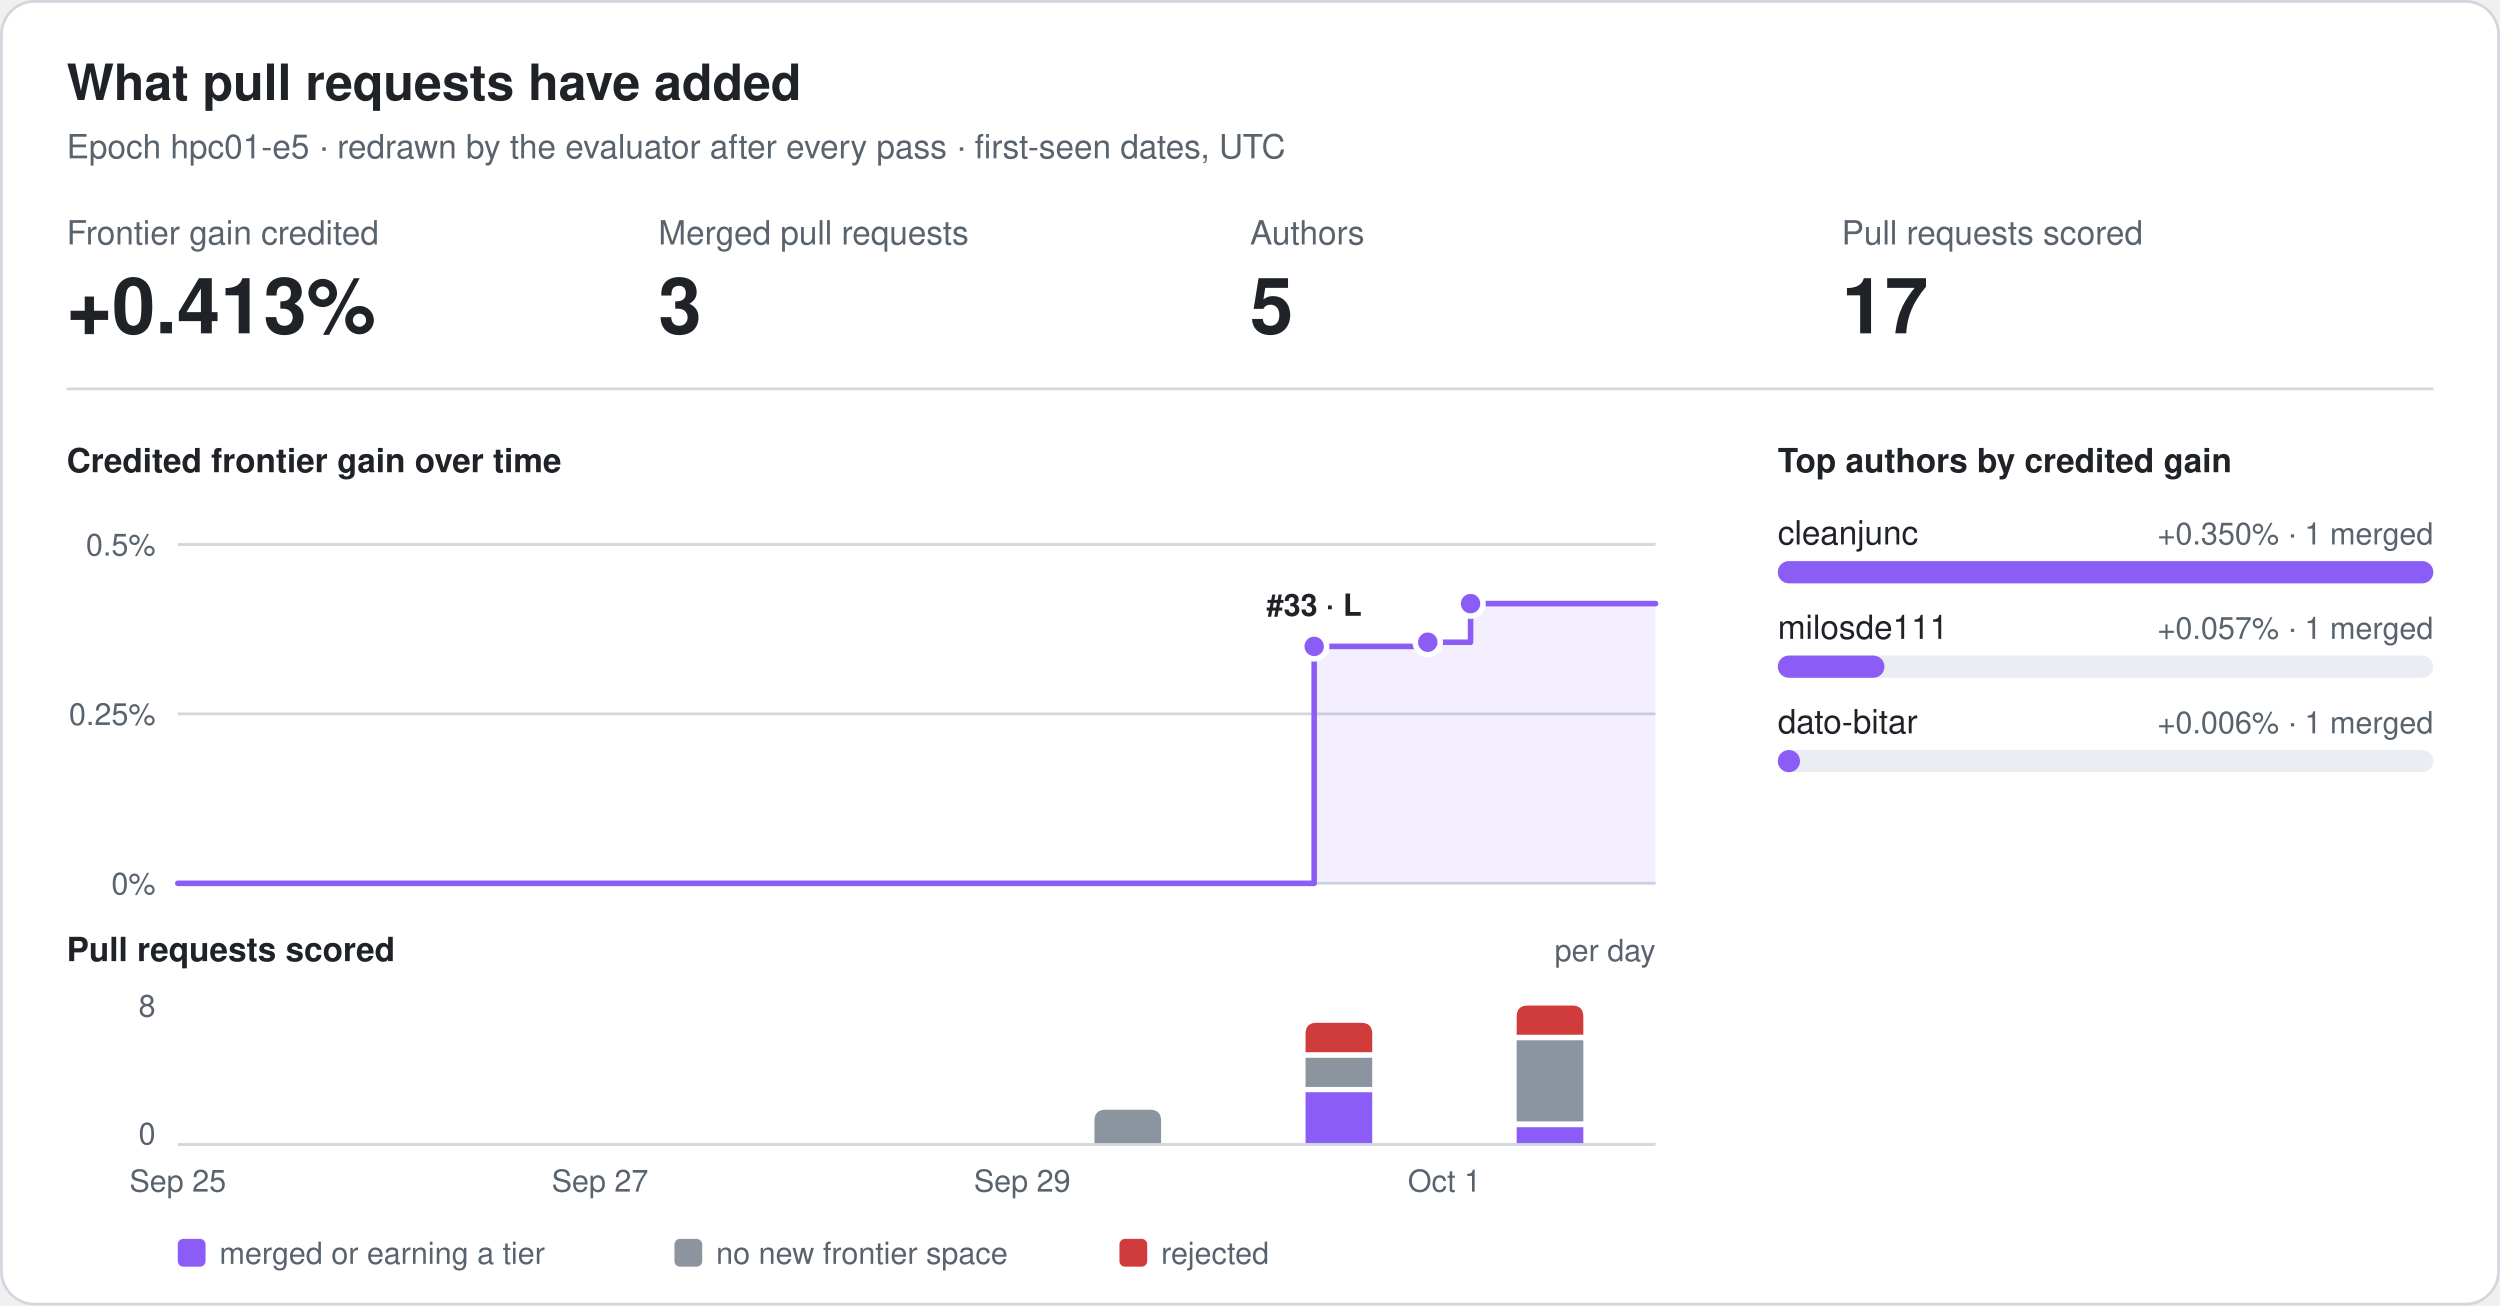
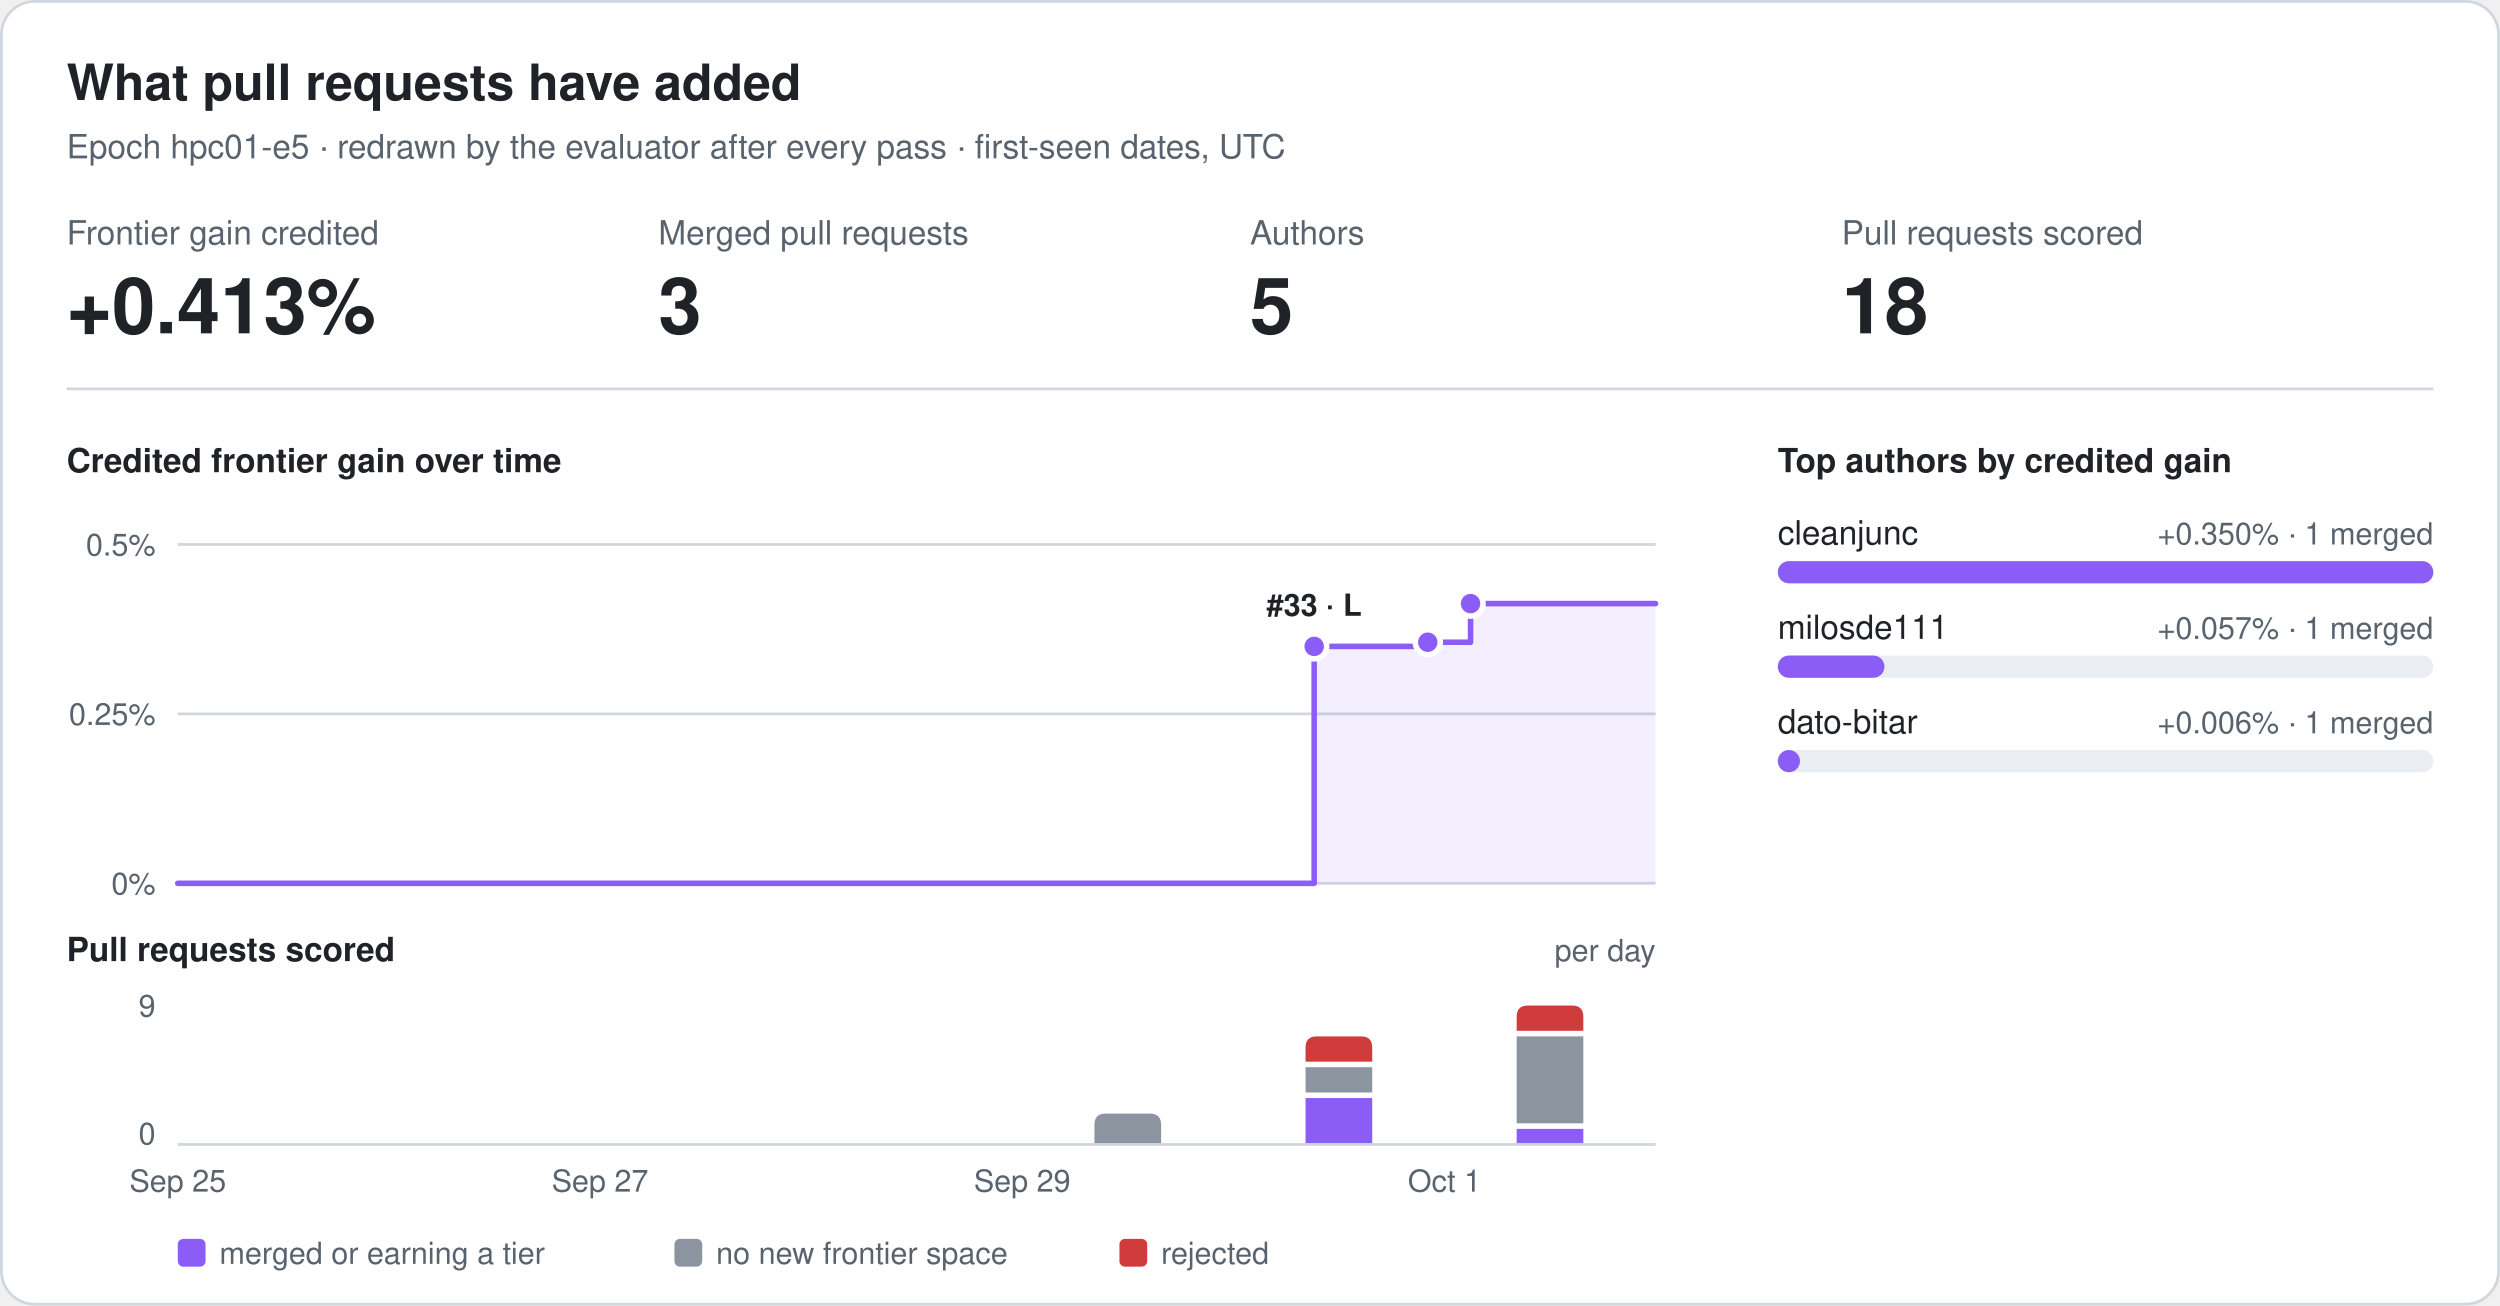
- <svg xmlns="http://www.w3.org/2000/svg" width="900" height="470" viewBox="0 0 900 470" font-family="-apple-system,BlinkMacSystemFont,'Segoe UI',Helvetica,Arial,sans-serif" role="img" aria-label="Frontier gain credited to merged pull requests: +0.413% from 3 merges, 17 pull requests scored">
+ <svg xmlns="http://www.w3.org/2000/svg" width="900" height="470" viewBox="0 0 900 470" font-family="-apple-system,BlinkMacSystemFont,'Segoe UI',Helvetica,Arial,sans-serif" role="img" aria-label="Frontier gain credited to merged pull requests: +0.413% from 3 merges, 18 pull requests scored">
  <style>
.bg{fill:#ffffff;stroke:#d0d7de}.t{fill:#1f2328}.m{fill:#59636e}.rule{stroke:#d0d7de}.ring{stroke:#ffffff}
.acc{fill:#8b5cf6}.accl{stroke:#8b5cf6}.wash{fill:#8b5cf6;fill-opacity:.1}.gry{fill:#8c959f}.rej{fill:#d03b3b}.track{fill:#eaeef2}.tk{stroke:#1f2328}
@media (prefers-color-scheme: dark){
.bg{fill:#0d1117;stroke:#30363d}.t{fill:#e6edf3}.m{fill:#9198a1}.rule{stroke:#30363d}.ring{stroke:#0d1117}
.acc{fill:#9a75f8}.accl{stroke:#9a75f8}.wash{fill:#9a75f8;fill-opacity:.14}.gry{fill:#9198a1}.rej{fill:#e5534b}.track{fill:#21262d}.tk{stroke:#e6edf3}}
</style>
  <rect class="bg" x="0.5" y="0.5" width="899" height="469" rx="12" />
  <text x="24.0" y="36.0" class="t" font-size="18" font-weight="600" text-anchor="start">What pull requests have added</text>
  <text x="24.0" y="57.0" class="m" font-size="12" font-weight="400" text-anchor="start">Epoch hpc01-e5 · redrawn by the evaluator after every pass · first-seen dates, UTC</text>
  <text x="24.0" y="88.0" class="m" font-size="12" font-weight="400" text-anchor="start">Frontier gain credited</text>
  <text x="24.0" y="120.0" class="t" font-size="28" font-weight="600" text-anchor="start">+0.413%</text>
  <text x="237.0" y="88.0" class="m" font-size="12" font-weight="400" text-anchor="start">Merged pull requests</text>
  <text x="237.0" y="120.0" class="t" font-size="28" font-weight="600" text-anchor="start">3</text>
  <text x="450.0" y="88.0" class="m" font-size="12" font-weight="400" text-anchor="start">Authors</text>
  <text x="450.0" y="120.0" class="t" font-size="28" font-weight="600" text-anchor="start">5</text>
  <text x="663.0" y="88.0" class="m" font-size="12" font-weight="400" text-anchor="start">Pull requests scored</text>
-   <text x="663.0" y="120.0" class="t" font-size="28" font-weight="600" text-anchor="start">17</text>
+   <text x="663.0" y="120.0" class="t" font-size="28" font-weight="600" text-anchor="start">18</text>
  <line class="rule" x1="24" x2="876" y1="140" y2="140" stroke-width="1" />
  <text x="24.0" y="170.0" class="t" font-size="12" font-weight="600" text-anchor="start">Credited frontier gain over time</text>
  <text x="24.0" y="346.0" class="t" font-size="12" font-weight="600" text-anchor="start">Pull requests scored</text>
  <line class="rule" x1="64" x2="596" y1="318.0" y2="318.0" stroke-width="1" />
  <text x="56.0" y="322.0" class="m" font-size="11" font-weight="400" text-anchor="end">0%</text>
  <line class="rule" x1="64" x2="596" y1="257.0" y2="257.0" stroke-width="1" />
  <text x="56.0" y="261.0" class="m" font-size="11" font-weight="400" text-anchor="end">0.25%</text>
  <line class="rule" x1="64" x2="596" y1="196.0" y2="196.0" stroke-width="1" />
  <text x="56.0" y="200.0" class="m" font-size="11" font-weight="400" text-anchor="end">0.5%</text>
  <polygon class="wash" points="64.0,318.0 473.1,318.0 473.1,232.7 514.0,232.7 514.0,231.2 529.4,231.2 529.4,217.3 596.0,217.3 596.0,318.0" />
  <polyline class="accl" points="64.0,318.0 473.1,318.0 473.1,232.7 514.0,232.7 514.0,231.2 529.4,231.2 529.4,217.3 596.0,217.3" fill="none" stroke-width="2" stroke-linejoin="round" stroke-linecap="round" />
  <circle class="acc ring" cx="473.1" cy="232.7" r="4.5" stroke-width="2" />
  <circle class="acc ring" cx="514.0" cy="231.2" r="4.5" stroke-width="2" />
  <circle class="acc ring" cx="529.4" cy="217.3" r="4.5" stroke-width="2" />
  <text x="473.1" y="221.7" class="t" font-size="11" font-weight="600" text-anchor="middle">#33 · L</text>
-   <path class="gry" d="M394.0,412.0V403.5Q394.0,399.5 398.0,399.5H414.0Q418.0,399.5 418.0,403.5V412.0Z" />
-   <rect class="acc" x="470.0" y="393.2" width="24.0" height="18.8" />
-   <rect class="gry" x="470.0" y="380.8" width="24.0" height="10.5" />
-   <path class="rej" d="M470.0,378.8V372.2Q470.0,368.2 474.0,368.2H490.0Q494.0,368.2 494.0,372.2V378.8Z" />
-   <rect class="acc" x="546.0" y="405.8" width="24.0" height="6.2" />
-   <rect class="gry" x="546.0" y="374.5" width="24.0" height="29.2" />
-   <path class="rej" d="M546.0,372.5V366.0Q546.0,362.0 550.0,362.0H566.0Q570.0,362.0 570.0,366.0V372.5Z" />
+   <path class="gry" d="M394.0,412.0V404.9Q394.0,400.9 398.0,400.9H414.0Q418.0,400.9 418.0,404.9V412.0Z" />
+   <rect class="acc" x="470.0" y="395.3" width="24.0" height="16.7" />
+   <rect class="gry" x="470.0" y="384.2" width="24.0" height="9.1" />
+   <path class="rej" d="M470.0,382.2V377.1Q470.0,373.1 474.0,373.1H490.0Q494.0,373.1 494.0,377.1V382.2Z" />
+   <rect class="acc" x="546.0" y="406.4" width="24.0" height="5.6" />
+   <rect class="gry" x="546.0" y="373.1" width="24.0" height="31.3" />
+   <path class="rej" d="M546.0,371.1V366.0Q546.0,362.0 550.0,362.0H566.0Q570.0,362.0 570.0,366.0V371.1Z" />
  <line class="rule" x1="64" x2="596" y1="412" y2="412" stroke-width="1" />
-   <text x="56.0" y="366.0" class="m" font-size="11" font-weight="400" text-anchor="end">8</text>
+   <text x="56.0" y="366.0" class="m" font-size="11" font-weight="400" text-anchor="end">9</text>
  <text x="56.0" y="412.0" class="m" font-size="11" font-weight="400" text-anchor="end">0</text>
  <text x="596.0" y="346.0" class="m" font-size="11" font-weight="400" text-anchor="end">per day</text>
  <text x="64.0" y="429.0" class="m" font-size="11" font-weight="400" text-anchor="middle">Sep 25</text>
  <text x="216.0" y="429.0" class="m" font-size="11" font-weight="400" text-anchor="middle">Sep 27</text>
  <text x="368.0" y="429.0" class="m" font-size="11" font-weight="400" text-anchor="middle">Sep 29</text>
  <text x="520.0" y="429.0" class="m" font-size="11" font-weight="400" text-anchor="middle">Oct 1</text>
  <rect class="acc" x="64" y="446" width="10" height="10" rx="2" />
  <text x="79.0" y="455.0" class="m" font-size="11" font-weight="400" text-anchor="start">merged or earning a tier</text>
  <rect class="gry" x="242.8" y="446" width="10" height="10" rx="2" />
  <text x="257.8" y="455.0" class="m" font-size="11" font-weight="400" text-anchor="start">no new frontier space</text>
  <rect class="rej" x="403.0" y="446" width="10" height="10" rx="2" />
  <text x="418.0" y="455.0" class="m" font-size="11" font-weight="400" text-anchor="start">rejected</text>
  <text x="640.0" y="170.0" class="t" font-size="12" font-weight="600" text-anchor="start">Top authors by credited gain</text>
  <text x="640.0" y="196.0" class="t" font-size="12" font-weight="400" text-anchor="start">cleanjunc</text>
  <text x="876.0" y="196.0" class="m" font-size="11" font-weight="400" text-anchor="end">+0.350% · 1 merged</text>
  <rect class="track" x="640" y="202" width="236" height="8" rx="4" />
  <rect class="acc" x="640" y="202" width="236.0" height="8" rx="4" />
  <text x="640.0" y="230.0" class="t" font-size="12" font-weight="400" text-anchor="start">milosde111</text>
  <text x="876.0" y="230.0" class="m" font-size="11" font-weight="400" text-anchor="end">+0.057% · 1 merged</text>
  <rect class="track" x="640" y="236" width="236" height="8" rx="4" />
  <rect class="acc" x="640" y="236" width="38.4" height="8" rx="4" />
  <text x="640.0" y="264.0" class="t" font-size="12" font-weight="400" text-anchor="start">dato-bitar</text>
  <text x="876.0" y="264.0" class="m" font-size="11" font-weight="400" text-anchor="end">+0.006% · 1 merged</text>
  <rect class="track" x="640" y="270" width="236" height="8" rx="4" />
  <rect class="acc" x="640" y="270" width="8.0" height="8" rx="4" />
</svg>
